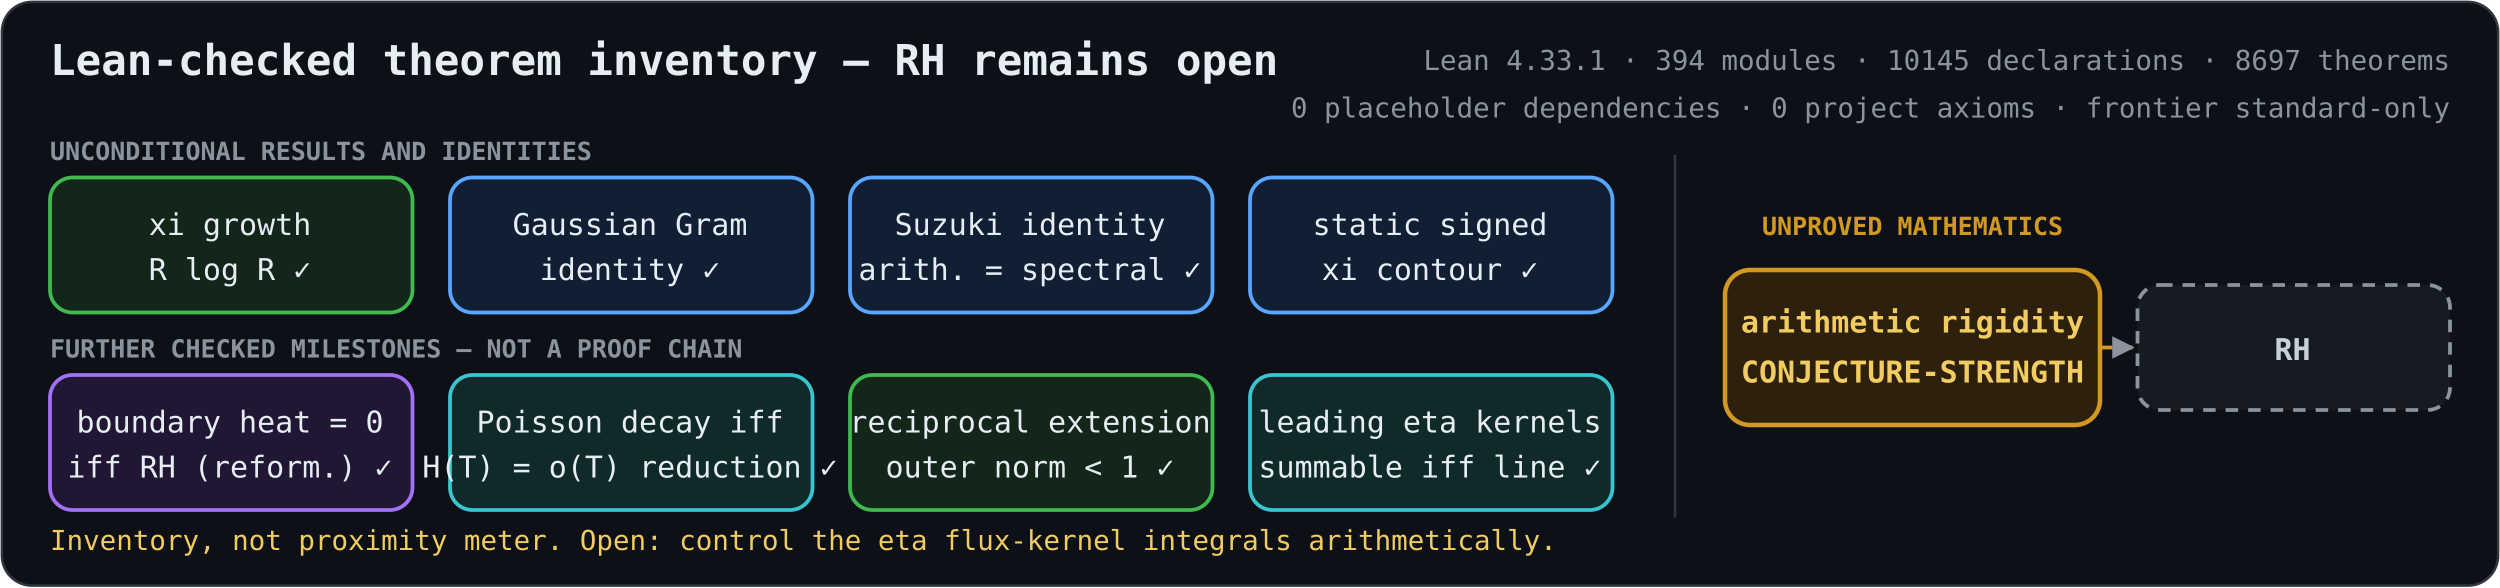
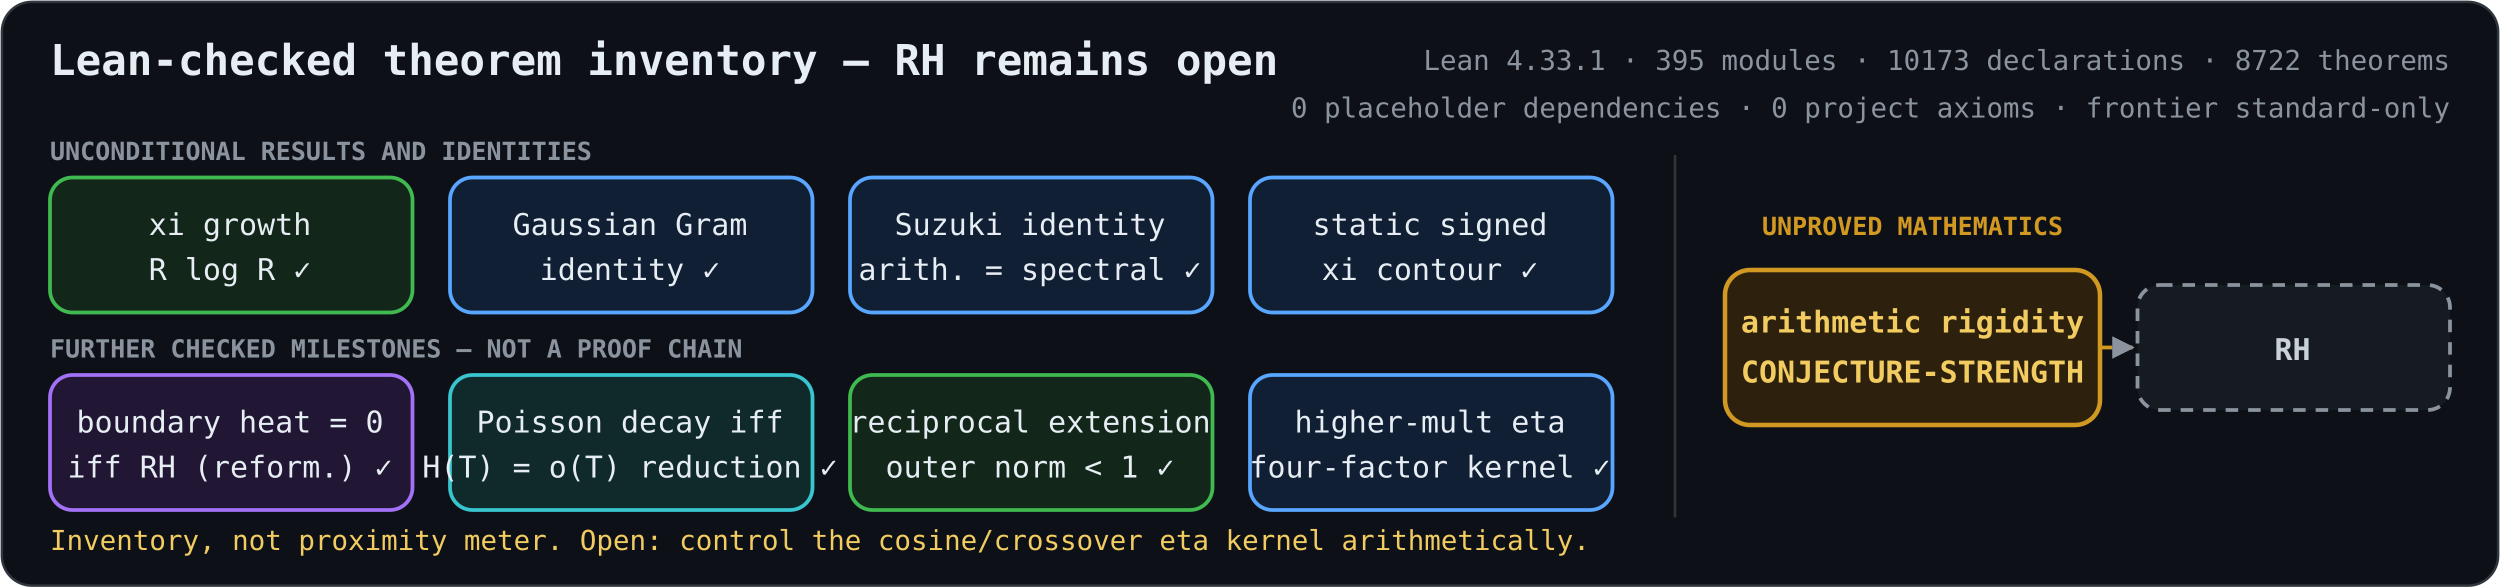
<svg xmlns="http://www.w3.org/2000/svg" role="img" aria-labelledby="title description" viewBox="0 0 1000 235">
  <defs>
    <marker id="arrow" viewBox="0 0 10 10" refX="9" refY="5" markerWidth="6" markerHeight="6" orient="auto-start-reverse">
      <path d="M 0 0 L 10 5 L 0 10 z" fill="#8b949e" />
    </marker>
    <style>
      .bg { fill: #0d1117; stroke: #30363d; }
      text { fill: #e6edf3; font-family: ui-monospace, SFMono-Regular, Menlo, Consolas, monospace; font-size: 12px; text-anchor: middle; }
      .heading { font-size: 17px; font-weight: 700; text-anchor: start; }
      .metrics { fill: #8b949e; font-size: 11px; text-anchor: end; }
      .proved rect { fill: #12261a; stroke: #3fb950; stroke-width: 1.5; }
      .proved.equivalence rect { fill: #211735; stroke: #a371f7; }
      .proved.bridge rect { fill: #111f35; stroke: #58a6ff; }
      .proved.reduction rect { fill: #102a2c; stroke: #39c5cf; }
      .open rect { fill: #2d210d; stroke: #d29922; stroke-width: 1.8; }
      .goal rect { fill: #161b22; stroke: #8b949e; stroke-width: 1.5; stroke-dasharray: 5 4; }
      .open text { fill: #f2cc60; font-weight: 700; }
      .goal text { fill: #c9d1d9; font-weight: 700; }
      .open-edge { fill: none; stroke: #d29922; stroke-width: 1.5; stroke-dasharray: 5 4; marker-end: url(#arrow); }
      .section { fill: #8b949e; font-size: 10px; font-weight: 700; text-anchor: start; }
      .gap-label { fill: #d29922; font-size: 10px; font-weight: 700; }
      .frontier { fill: #f2cc60; font-size: 11px; text-anchor: start; }
    </style>
  </defs>
  <rect class="bg" x="0.75" y="0.75" width="998.5" height="233.5" rx="12" />
  <text class="heading" x="20" y="30">Lean-checked theorem inventory — RH remains open</text>
-   <text class="metrics" x="980" y="28">Lean 4.33.1 · 394 modules · 10145 declarations · 8697 theorems</text>
+   <text class="metrics" x="980" y="28">Lean 4.33.1 · 395 modules · 10173 declarations · 8722 theorems</text>
  <text class="metrics" x="980" y="47">0 placeholder dependencies · 0 project axioms · frontier standard-only</text>
  <text class="section" x="20" y="64">UNCONDITIONAL RESULTS AND IDENTITIES</text>
  <text class="section" x="20" y="143">FURTHER CHECKED MILESTONES — NOT A PROOF CHAIN</text>
  <line x1="670" y1="62" x2="670" y2="207" stroke="#30363d" />
  <text class="gap-label" x="765" y="94">UNPROVED MATHEMATICS</text>
  <path class="open-edge" d="M840 139 H853" />
  <g class="proved unconditional">
    <rect x="20" y="71" width="145" height="54" rx="9" />
    <text x="92" y="94">xi growth</text>
    <text x="92" y="112">R log R  ✓</text>
  </g>
  <g class="proved bridge">
    <rect x="180" y="71" width="145" height="54" rx="9" />
    <text x="252" y="94">Gaussian Gram</text>
    <text x="252" y="112">identity  ✓</text>
  </g>
  <g class="proved bridge">
    <rect x="340" y="71" width="145" height="54" rx="9" />
    <text x="412" y="94">Suzuki identity</text>
    <text x="412" y="112">arith. = spectral  ✓</text>
  </g>
  <g class="proved bridge">
    <rect x="500" y="71" width="145" height="54" rx="9" />
    <text x="572" y="94">static signed</text>
    <text x="572" y="112">xi contour  ✓</text>
  </g>
  <g class="proved equivalence">
    <rect x="20" y="150" width="145" height="54" rx="9" />
    <text x="92" y="173">boundary heat = 0</text>
    <text x="92" y="191">iff RH (reform.)  ✓</text>
  </g>
  <g class="proved reduction">
    <rect x="180" y="150" width="145" height="54" rx="9" />
    <text x="252" y="173">Poisson decay iff</text>
    <text x="252" y="191">H(T) = o(T) reduction  ✓</text>
  </g>
  <g class="proved unconditional">
    <rect x="340" y="150" width="145" height="54" rx="9" />
    <text x="412" y="173">reciprocal extension</text>
    <text x="412" y="191">outer norm &lt; 1  ✓</text>
  </g>
-   <g class="proved reduction">
+   <g class="proved bridge">
    <rect x="500" y="150" width="145" height="54" rx="9" />
-     <text x="572" y="173">leading eta kernels</text>
-     <text x="572" y="191">summable iff line  ✓</text>
+     <text x="572" y="173">higher-mult eta</text>
+     <text x="572" y="191">four-factor kernel  ✓</text>
  </g>
  <g class="open">
    <rect x="690" y="108" width="150" height="62" rx="10" />
    <text x="765" y="133">arithmetic rigidity</text>
    <text x="765" y="153">CONJECTURE-STRENGTH</text>
  </g>
  <g class="goal">
    <rect x="855" y="114" width="125" height="50" rx="9" />
    <text x="917" y="144">RH</text>
  </g>
-   <text class="frontier" x="20" y="220">Inventory, not proximity meter. Open: control the eta flux-kernel integrals arithmetically.</text>
+   <text class="frontier" x="20" y="220">Inventory, not proximity meter. Open: control the cosine/crossover eta kernel arithmetically.</text>
</svg>
